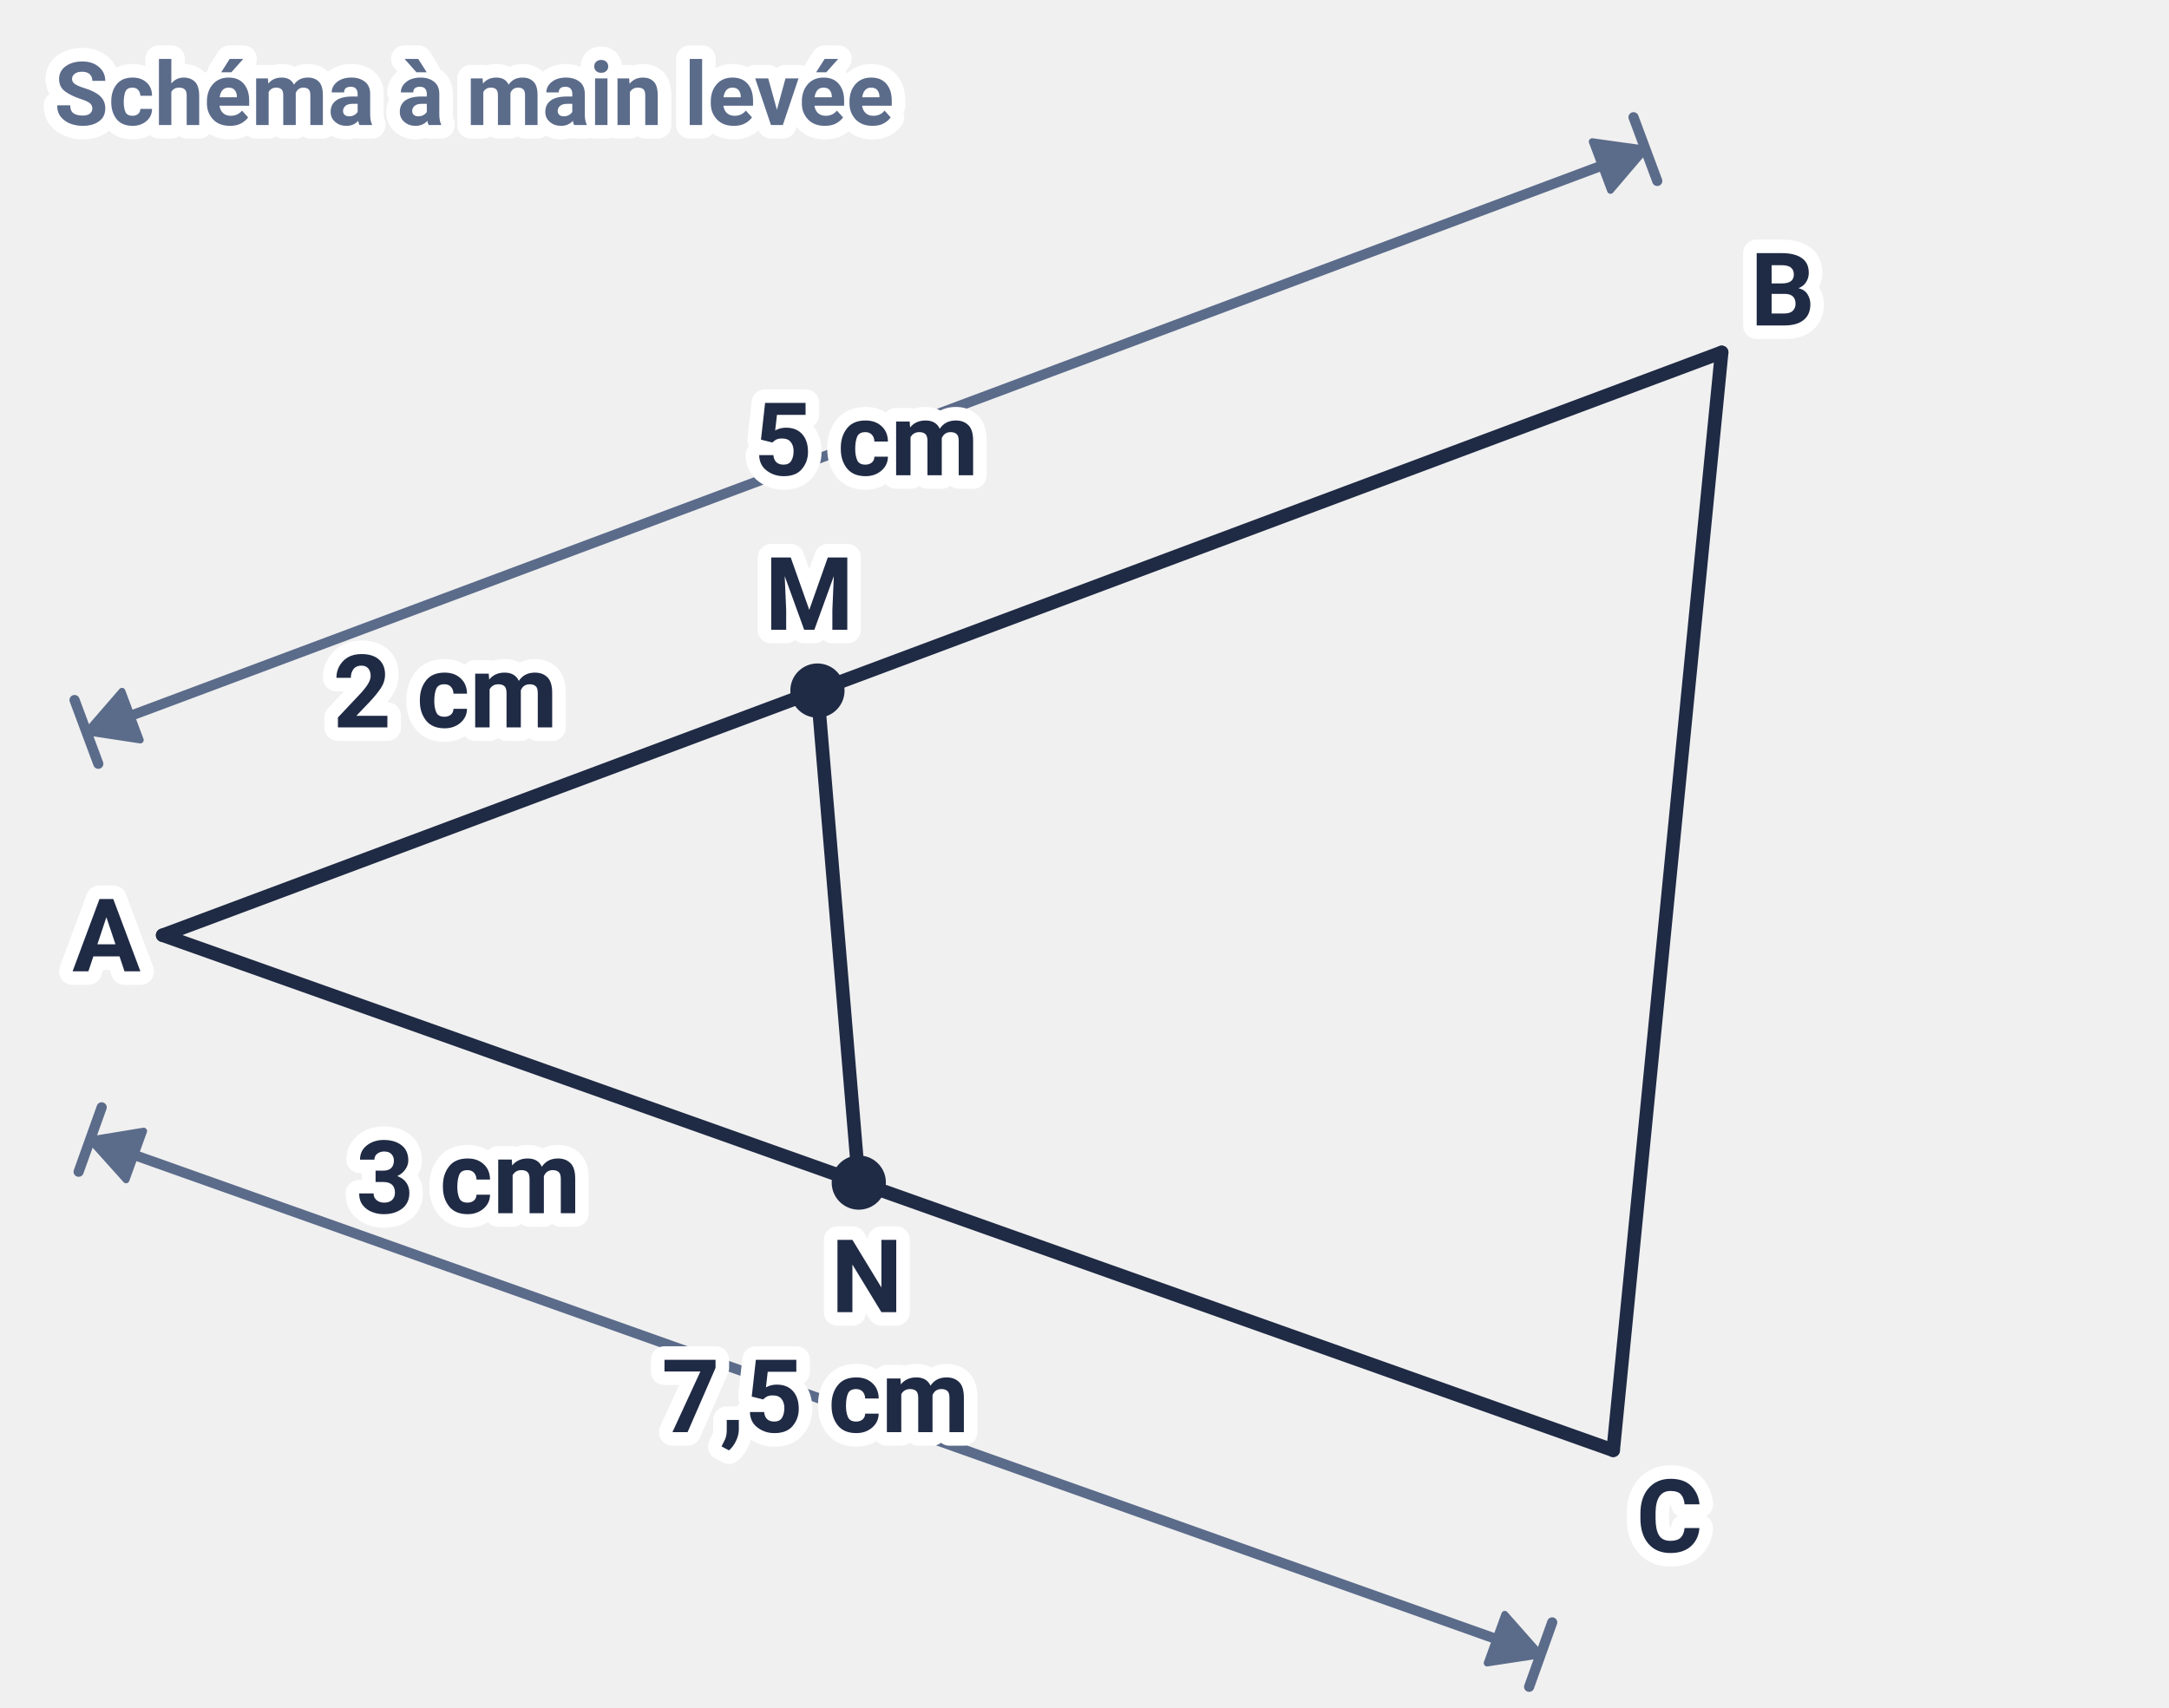
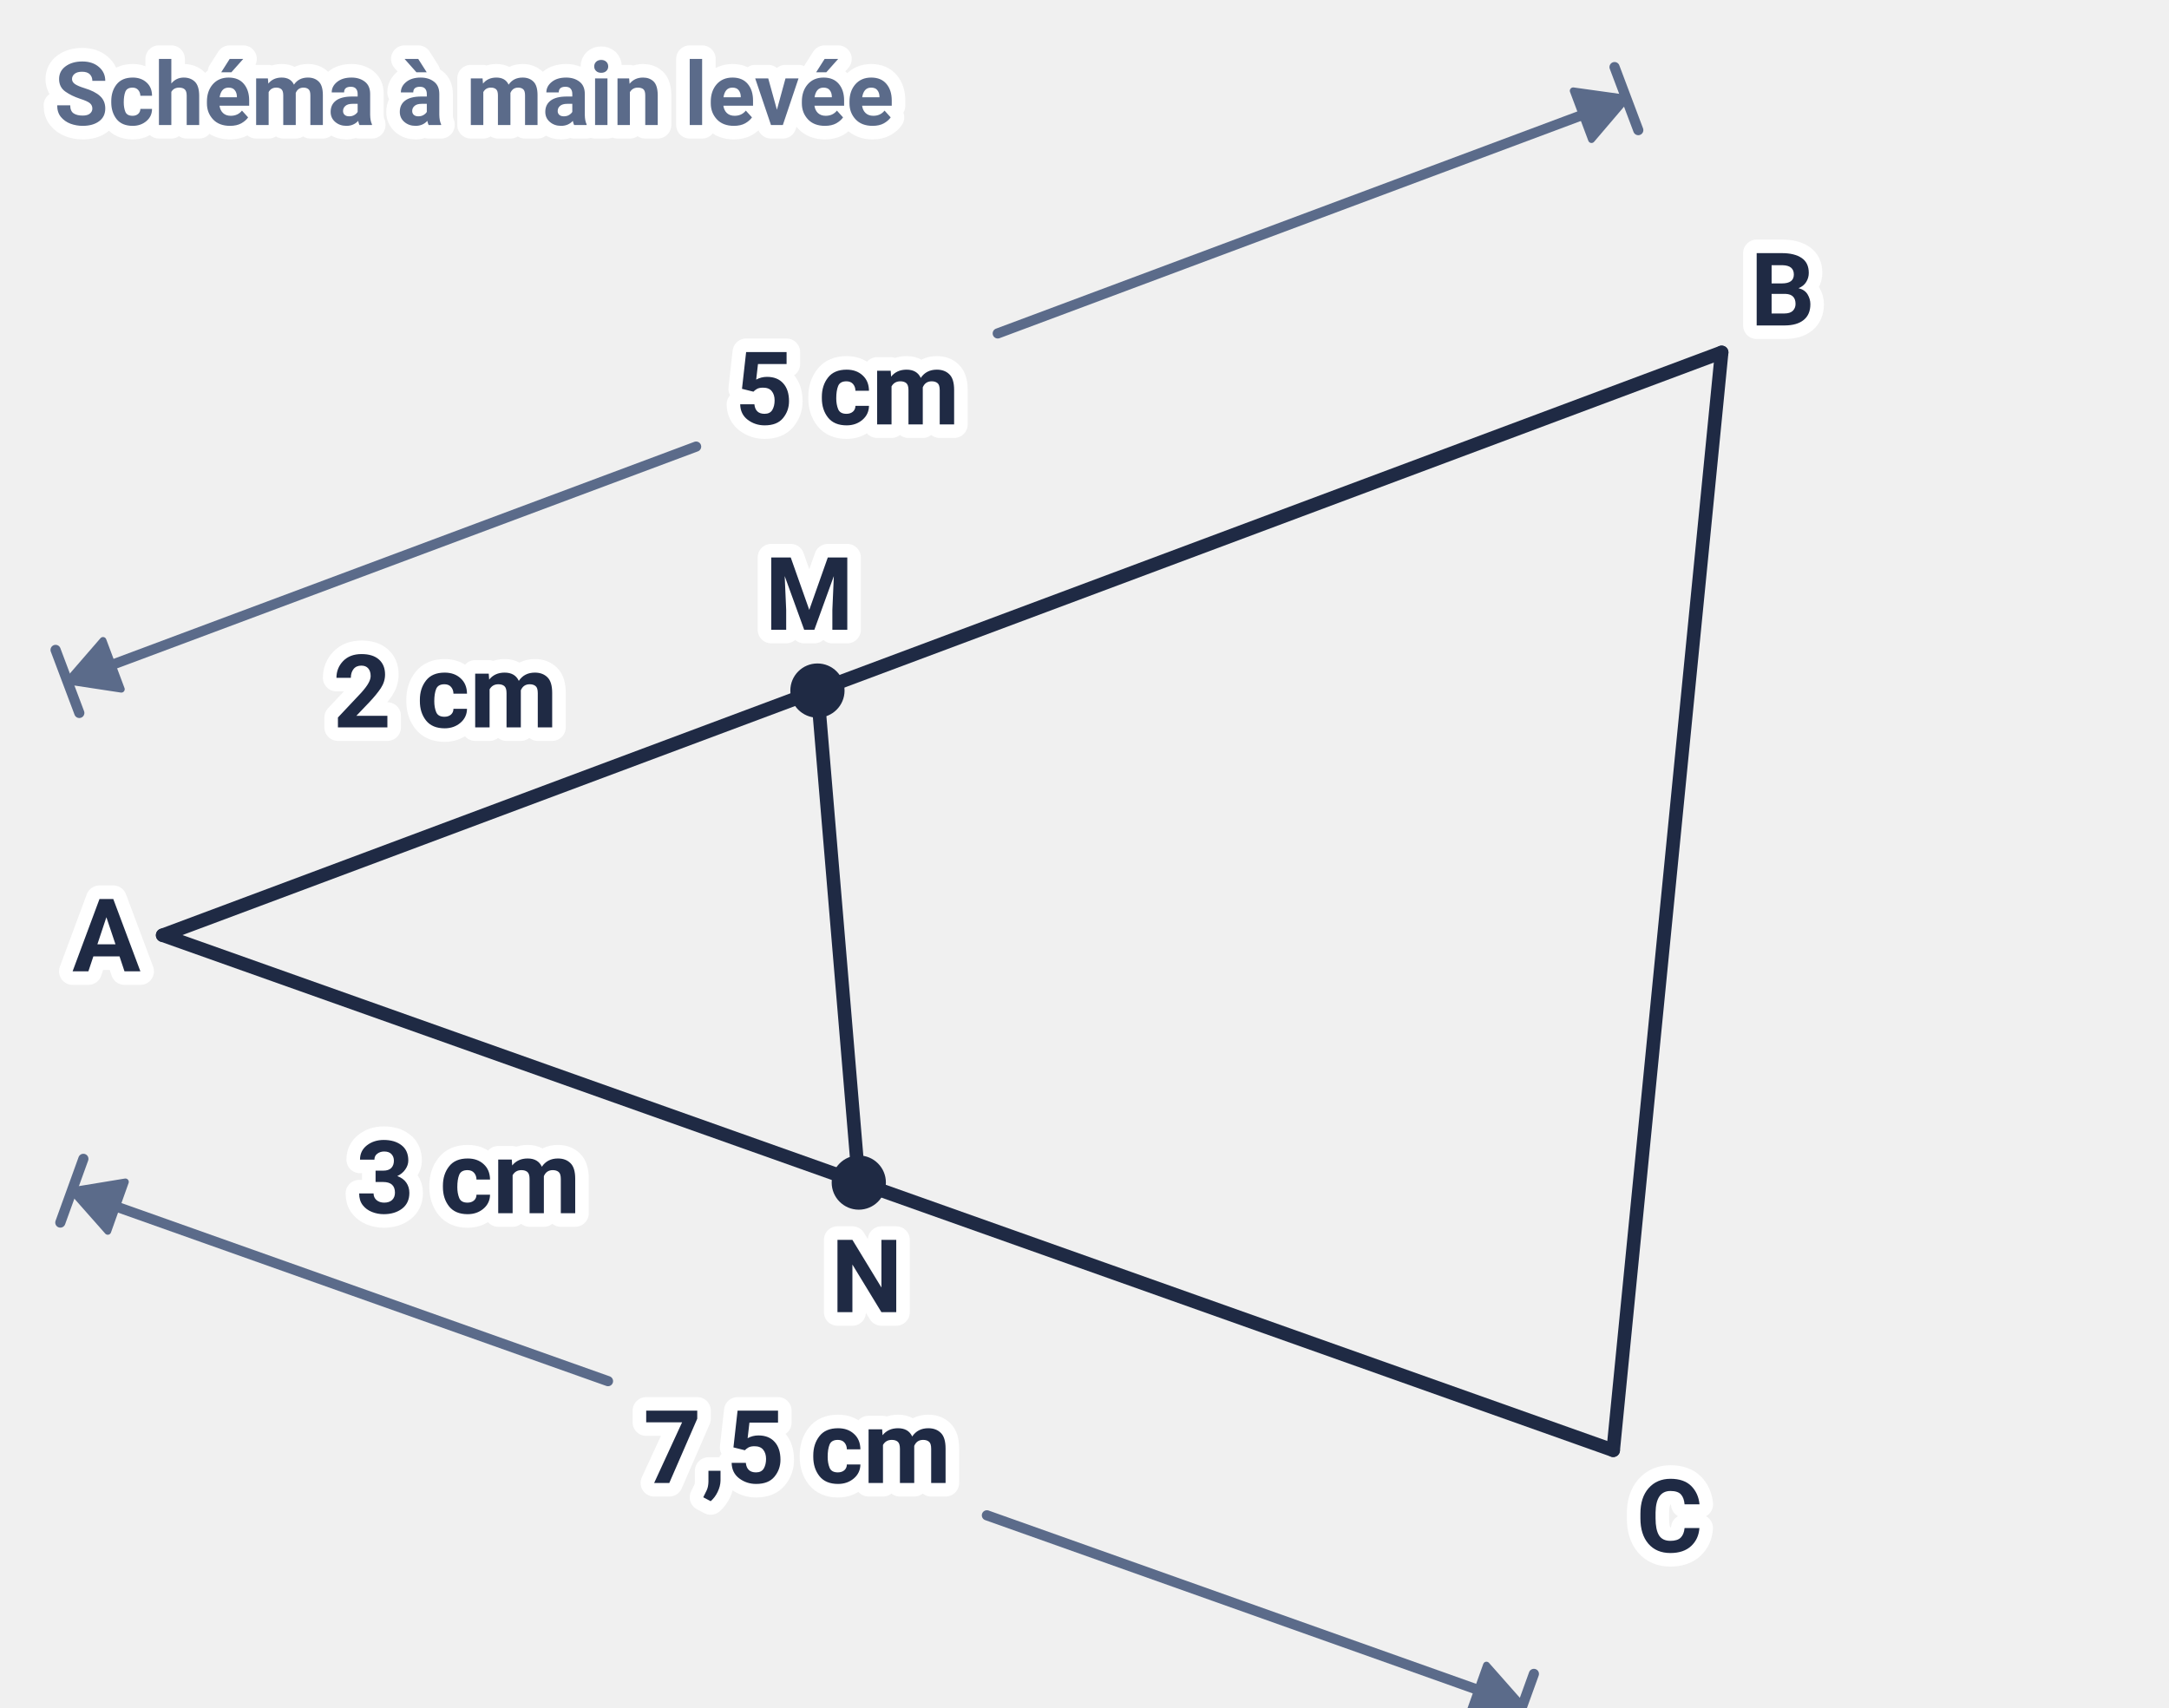
<svg xmlns="http://www.w3.org/2000/svg" width="320" height="252" viewBox="0 0 320 252" font-family="system-ui, -apple-system, 'Segoe UI', Roboto, sans-serif" stroke-linecap="round" stroke-linejoin="round">
  <line x1="24" y1="138" x2="254" y2="52" fill="none" stroke="#1f2a44" stroke-width="2" />
  <line x1="24" y1="138" x2="238" y2="214" fill="none" stroke="#1f2a44" stroke-width="2" />
  <line x1="254" y1="52" x2="238" y2="214" fill="none" stroke="#1f2a44" stroke-width="2" />
  <line x1="120.6" y1="101.9" x2="126.7" y2="174.5" fill="none" stroke="#1f2a44" stroke-width="2" />
  <text x="65.7" y="102.2" font-size="15" font-weight="600" fill="#1f2a44" text-anchor="middle" dominant-baseline="central" stroke="#ffffff" stroke-width="4" stroke-linejoin="round" paint-order="stroke">2 cm</text>
  <text x="69.1" y="173.9" font-size="15" font-weight="600" fill="#1f2a44" text-anchor="middle" dominant-baseline="central" stroke="#ffffff" stroke-width="4" stroke-linejoin="round" paint-order="stroke">3 cm</text>
-   <line x1="18" y1="106.1" x2="237.5" y2="24" fill="none" stroke="#5b6b8a" stroke-width="1.5" />
-   <polygon points="242.8,22 237.6,28.1 234.9,20.9" fill="#5b6b8a" stroke="#5b6b8a" stroke-width="1" />
-   <polygon points="12.8,108 18,102 20.7,109.2" fill="#5b6b8a" stroke="#5b6b8a" stroke-width="1" />
-   <line x1="14.5" y1="112.7" x2="11" y2="103.3" fill="none" stroke="#5b6b8a" stroke-width="1.5" />
-   <line x1="244.5" y1="26.7" x2="241" y2="17.3" fill="none" stroke="#5b6b8a" stroke-width="1.5" />
-   <text x="127.8" y="65" font-size="15" font-weight="600" fill="#1f2a44" text-anchor="middle" dominant-baseline="central" stroke="#ffffff" stroke-width="4" stroke-linejoin="round" paint-order="stroke">5 cm</text>
-   <line x1="18.6" y1="170" x2="222" y2="242.3" fill="none" stroke="#5b6b8a" stroke-width="1.5" />
-   <polygon points="227.3,244.2 219.4,245.4 222,238.2" fill="#5b6b8a" stroke="#5b6b8a" stroke-width="1" />
-   <polygon points="13.3,168.2 21.2,166.9 18.6,174.1" fill="#5b6b8a" stroke="#5b6b8a" stroke-width="1" />
-   <line x1="15" y1="163.4" x2="11.6" y2="172.9" fill="none" stroke="#5b6b8a" stroke-width="1.5" />
-   <line x1="229" y1="239.4" x2="225.6" y2="248.9" fill="none" stroke="#5b6b8a" stroke-width="1.5" />
-   <text x="120.3" y="206.2" font-size="15" font-weight="600" fill="#1f2a44" text-anchor="middle" dominant-baseline="central" stroke="#ffffff" stroke-width="4" stroke-linejoin="round" paint-order="stroke">7,5 cm</text>
+   <line x1="102.7" y1="65.9" x2="15.2" y2="98.6" fill="none" stroke="#5b6b8a" stroke-width="1.5" />
+   <polygon points="10,100.5 15.2,94.5 17.9,101.7" fill="#5b6b8a" stroke="#5b6b8a" stroke-width="1" />
+   <line x1="147.2" y1="49.2" x2="234.7" y2="16.5" fill="none" stroke="#5b6b8a" stroke-width="1.5" />
+   <polygon points="240,14.5 234.8,20.6 232.1,13.4" fill="#5b6b8a" stroke="#5b6b8a" stroke-width="1" />
+   <line x1="11.7" y1="105.2" x2="8.2" y2="95.9" fill="none" stroke="#5b6b8a" stroke-width="1.5" />
+   <line x1="241.7" y1="19.2" x2="238.2" y2="9.9" fill="none" stroke="#5b6b8a" stroke-width="1.5" />
+   <text x="125" y="57.5" font-size="15" font-weight="600" fill="#1f2a44" text-anchor="middle" dominant-baseline="central" stroke="#ffffff" stroke-width="4" stroke-linejoin="round" paint-order="stroke">5 cm</text>
+   <line x1="89.7" y1="203.8" x2="15.9" y2="177.6" fill="none" stroke="#5b6b8a" stroke-width="1.5" />
+   <polygon points="10.6,175.7 18.5,174.4 15.9,181.7" fill="#5b6b8a" stroke="#5b6b8a" stroke-width="1" />
+   <line x1="145.6" y1="223.6" x2="219.3" y2="249.8" fill="none" stroke="#5b6b8a" stroke-width="1.5" />
+   <polygon points="224.6,251.7 216.7,253 219.3,245.7" fill="#5b6b8a" stroke="#5b6b8a" stroke-width="1" />
+   <line x1="12.3" y1="171" x2="8.9" y2="180.4" fill="none" stroke="#5b6b8a" stroke-width="1.5" />
+   <line x1="226.3" y1="247" x2="222.9" y2="256.4" fill="none" stroke="#5b6b8a" stroke-width="1.5" />
+   <text x="117.6" y="213.7" font-size="15" font-weight="600" fill="#1f2a44" text-anchor="middle" dominant-baseline="central" stroke="#ffffff" stroke-width="4" stroke-linejoin="round" paint-order="stroke">7,5 cm</text>
  <text x="15.7" y="138.2" font-size="15" font-weight="700" fill="#1f2a44" text-anchor="middle" dominant-baseline="central" stroke="#ffffff" stroke-width="4" stroke-linejoin="round" paint-order="stroke">A</text>
  <circle cx="120.6" cy="101.9" r="3.5" fill="#1f2a44" stroke="#1f2a44" stroke-width="1" />
  <text x="119.4" y="87.8" font-size="15" font-weight="700" fill="#1f2a44" text-anchor="middle" dominant-baseline="central" stroke="#ffffff" stroke-width="4" stroke-linejoin="round" paint-order="stroke">M</text>
  <circle cx="126.7" cy="174.5" r="3.5" fill="#1f2a44" stroke="#1f2a44" stroke-width="1" />
  <text x="127.9" y="188.5" font-size="15" font-weight="700" fill="#1f2a44" text-anchor="middle" dominant-baseline="central" stroke="#ffffff" stroke-width="4" stroke-linejoin="round" paint-order="stroke">N</text>
  <text x="263" y="42.9" font-size="15" font-weight="700" fill="#1f2a44" text-anchor="middle" dominant-baseline="central" stroke="#ffffff" stroke-width="4" stroke-linejoin="round" paint-order="stroke">B</text>
  <text x="246.3" y="223.9" font-size="15" font-weight="700" fill="#1f2a44" text-anchor="middle" dominant-baseline="central" stroke="#ffffff" stroke-width="4" stroke-linejoin="round" paint-order="stroke">C</text>
  <text x="8" y="14" font-size="13" font-weight="600" fill="#5b6b8a" text-anchor="start" dominant-baseline="central" stroke="#ffffff" stroke-width="4" stroke-linejoin="round" paint-order="stroke">Schéma à main levée</text>
</svg>
